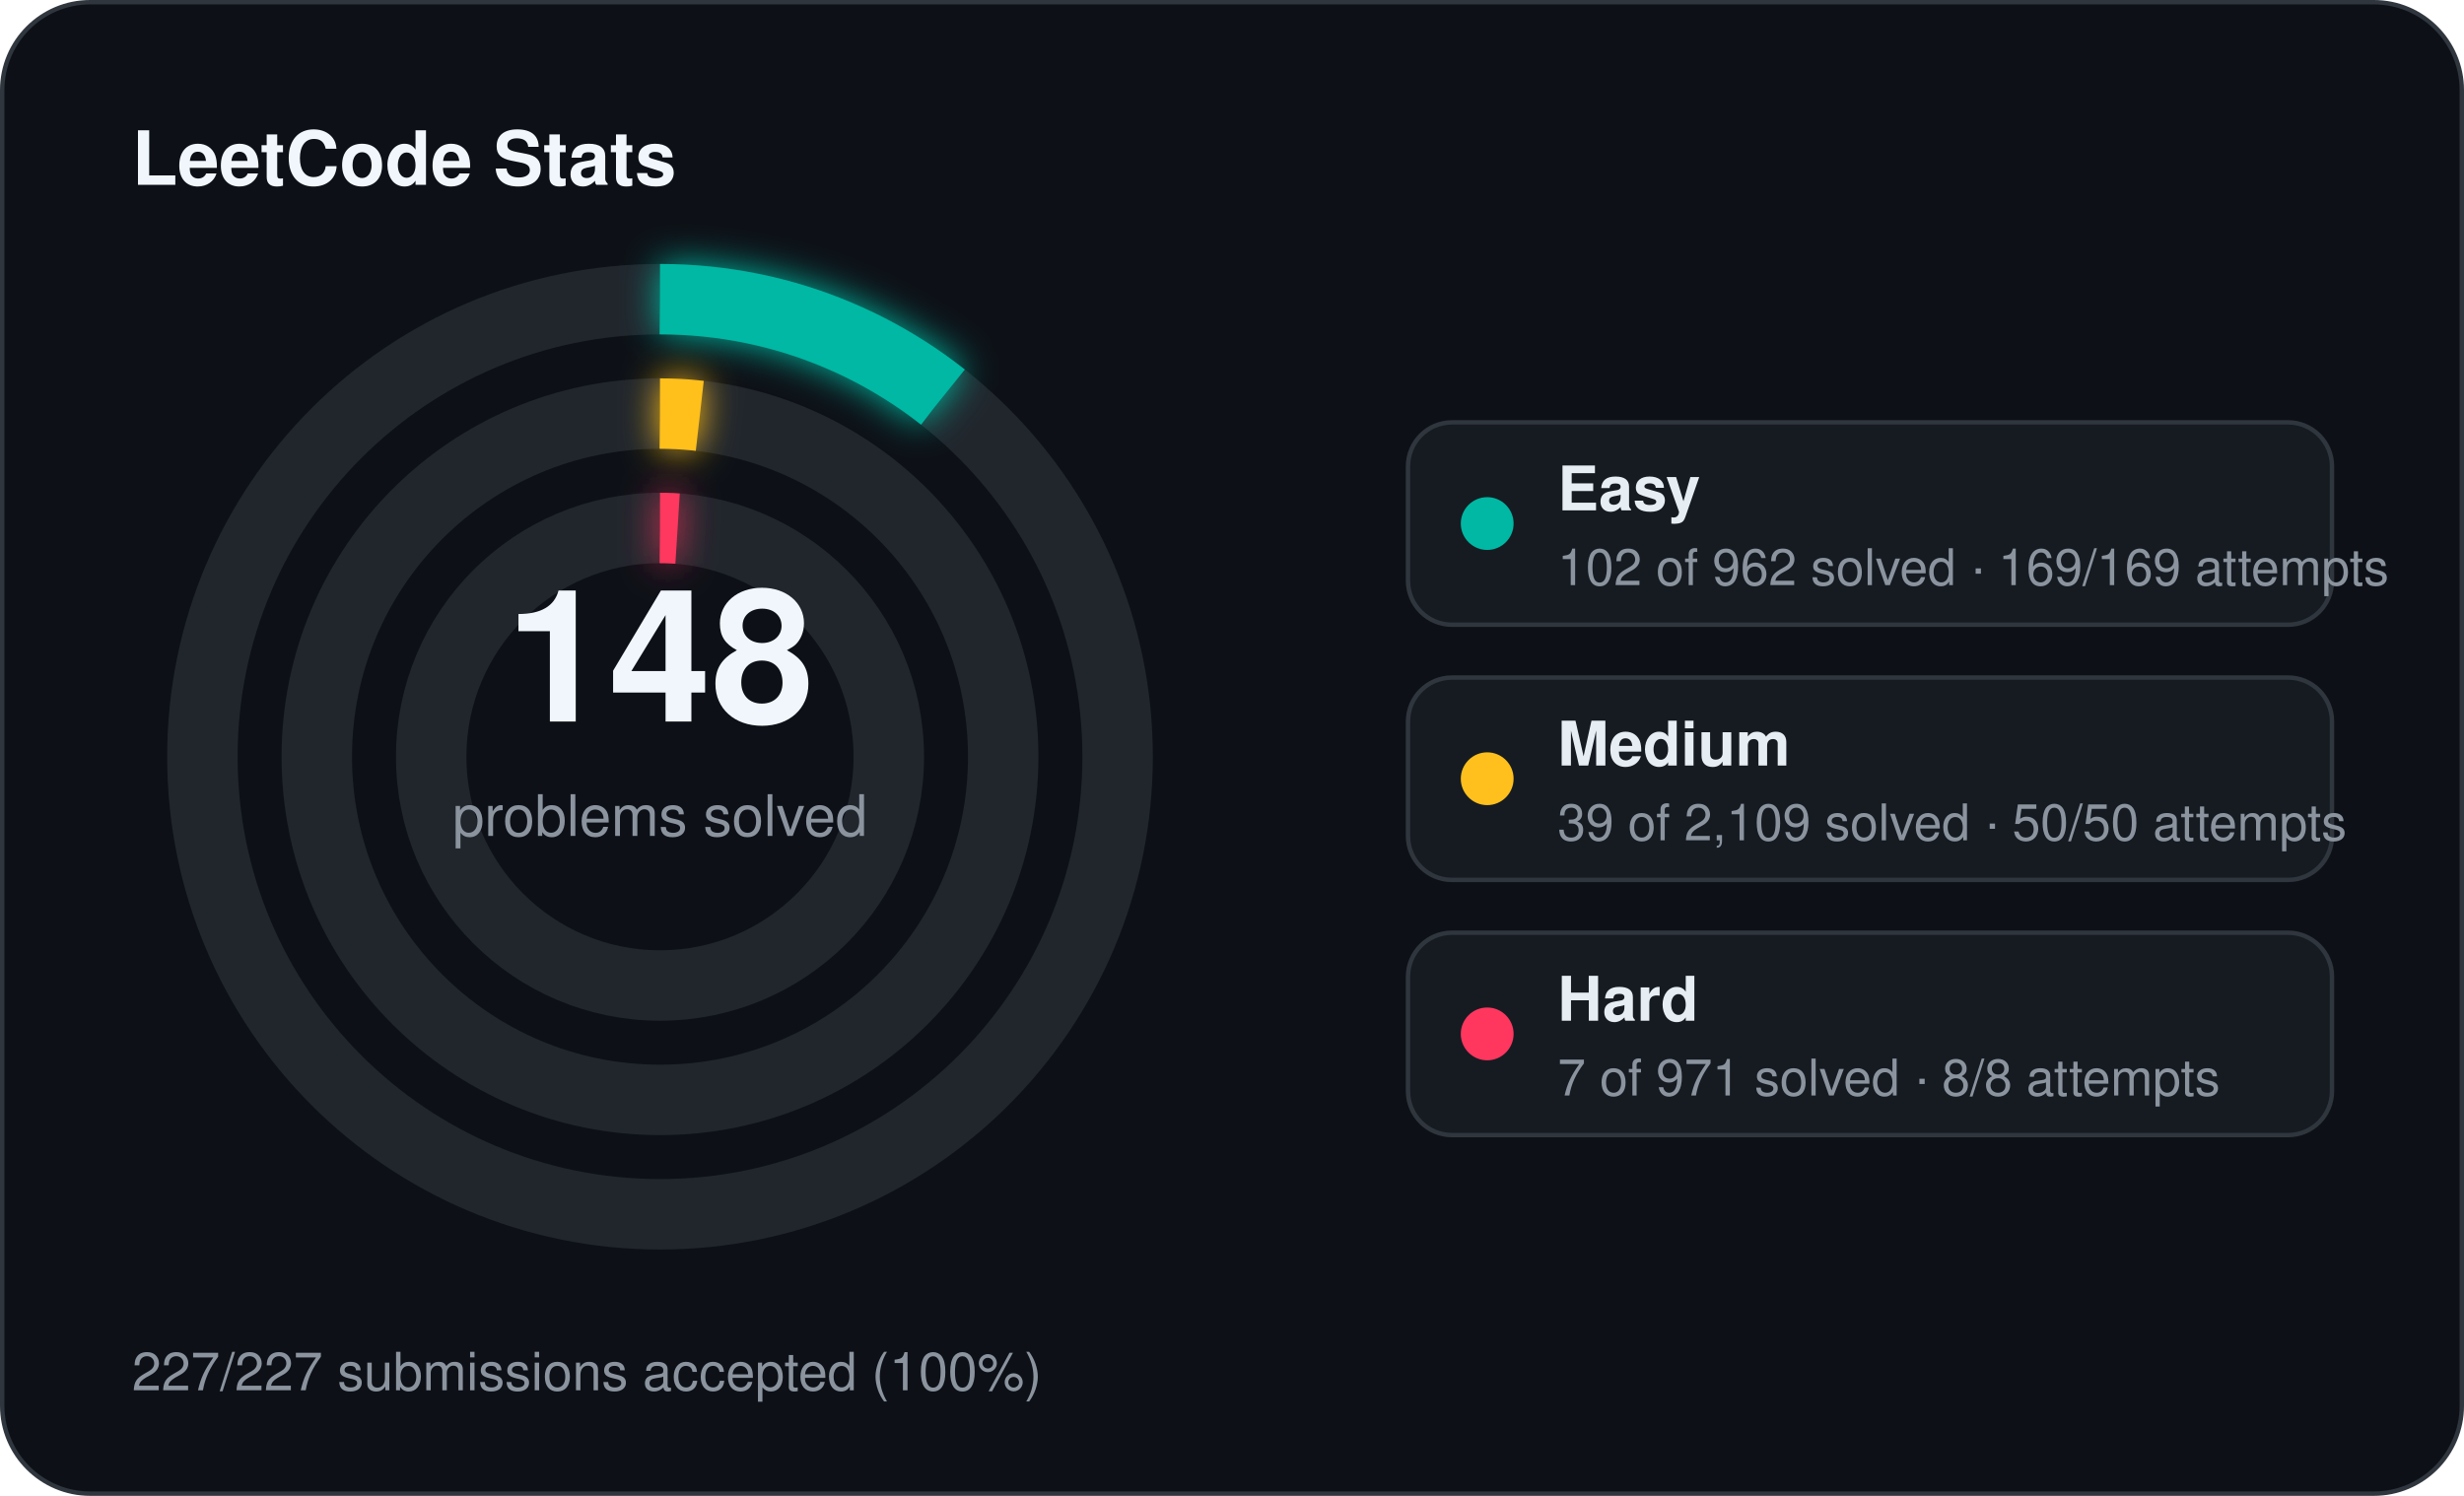
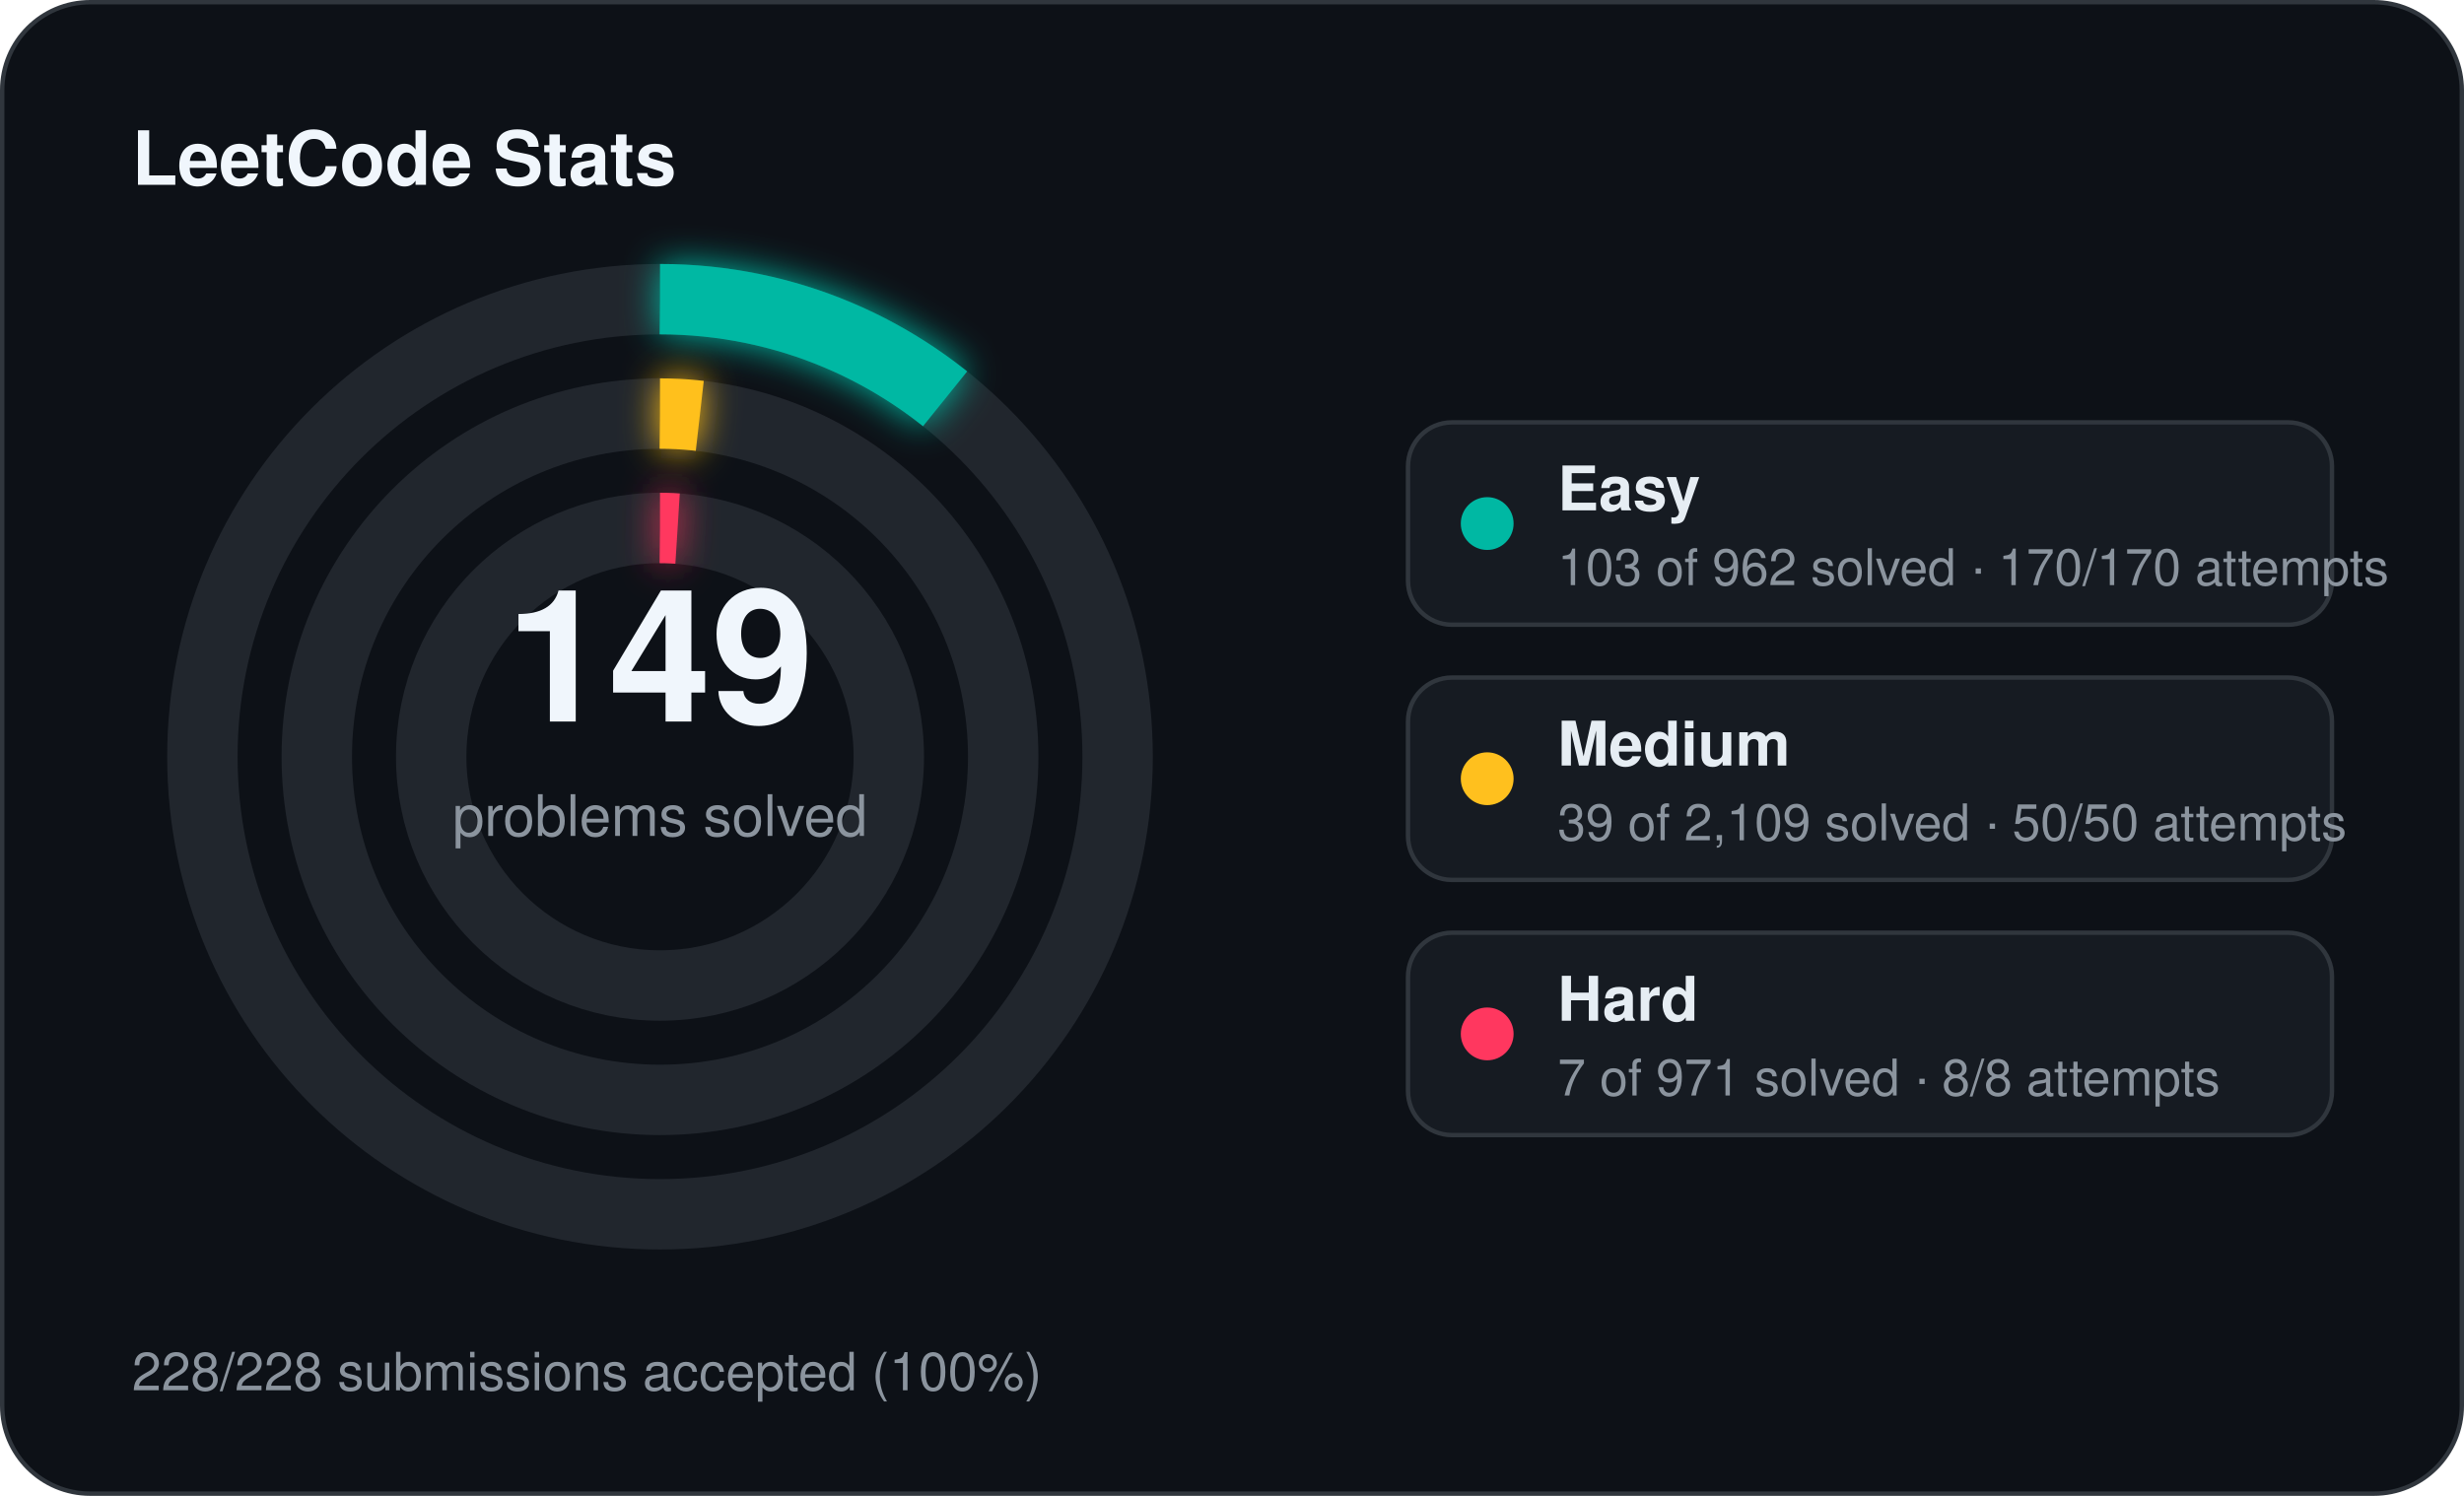
<svg xmlns="http://www.w3.org/2000/svg" width="560" height="340" viewBox="0 0 560 340">
  <defs>
    <filter id="stats-glow" x="-60%" y="-60%" width="220%" height="220%">
      <feGaussianBlur stdDeviation="4" result="blur" />
      <feMerge>
        <feMergeNode in="blur" />
        <feMergeNode in="SourceGraphic" />
      </feMerge>
    </filter>
  </defs>
  <rect x="0.5" y="0.5" width="559" height="339" rx="20" fill="#0d1117" stroke="#30363d" stroke-width="1" />
  <text x="30" y="42" fill="#f0f6fc" font-family="Segoe UI, Helvetica, Arial, sans-serif" font-size="17" font-weight="700">LeetCode Stats</text>
  <circle cx="150" cy="172" r="104" fill="none" stroke="#21262d" stroke-width="16" />
-   <circle cx="150" cy="172" r="104" fill="none" stroke="#00b8a3" stroke-width="16" stroke-linecap="butt" stroke-dasharray="69.28 653.45" transform="rotate(-90 150 172)" filter="url(#stats-glow)" />
+   <circle cx="150" cy="172" r="104" fill="none" stroke="#00b8a3" stroke-width="16" stroke-linecap="butt" stroke-dasharray="69.96 653.45" transform="rotate(-90 150 172)" filter="url(#stats-glow)" />
  <circle cx="150" cy="172" r="78" fill="none" stroke="#21262d" stroke-width="16" />
  <circle cx="150" cy="172" r="78" fill="none" stroke="#ffc01e" stroke-width="16" stroke-linecap="butt" stroke-dasharray="9.06 490.09" transform="rotate(-90 150 172)" filter="url(#stats-glow)" />
  <circle cx="150" cy="172" r="52" fill="none" stroke="#21262d" stroke-width="16" />
  <circle cx="150" cy="172" r="52" fill="none" stroke="#ff375f" stroke-width="16" stroke-linecap="butt" stroke-dasharray="4.00 326.73" transform="rotate(-90 150 172)" filter="url(#stats-glow)" />
-   <text x="150" y="164" text-anchor="middle" fill="#f0f6fc" font-family="Segoe UI, Helvetica, Arial, sans-serif" font-size="42" font-weight="700">148</text>
+   <text x="150" y="164" text-anchor="middle" fill="#f0f6fc" font-family="Segoe UI, Helvetica, Arial, sans-serif" font-size="42" font-weight="700">149</text>
  <text x="150" y="190" text-anchor="middle" fill="#8b949e" font-family="Segoe UI, Helvetica, Arial, sans-serif" font-size="13">problems solved</text>
  <rect x="320" y="96" width="210" height="46" rx="10" fill="#161b22" stroke="#30363d" stroke-width="1" />
  <circle cx="338" cy="119" r="6" fill="#00b8a3" />
  <text x="354" y="116" fill="#e6edf3" font-family="Segoe UI, Helvetica, Arial, sans-serif" font-size="14" font-weight="600">Easy</text>
-   <text x="354" y="133" fill="#8b949e" font-family="Segoe UI, Helvetica, Arial, sans-serif" font-size="11.5">102 of 962 solved · 169/169 attempts</text>
+   <text x="354" y="133" fill="#8b949e" font-family="Segoe UI, Helvetica, Arial, sans-serif" font-size="11.5">103 of 962 solved · 170/170 attempts</text>
  <rect x="320" y="154" width="210" height="46" rx="10" fill="#161b22" stroke="#30363d" stroke-width="1" />
  <circle cx="338" cy="177" r="6" fill="#ffc01e" />
  <text x="354" y="174" fill="#e6edf3" font-family="Segoe UI, Helvetica, Arial, sans-serif" font-size="14" font-weight="600">Medium</text>
  <text x="354" y="191" fill="#8b949e" font-family="Segoe UI, Helvetica, Arial, sans-serif" font-size="11.5">39 of 2,109 solved · 50/50 attempts</text>
  <rect x="320" y="212" width="210" height="46" rx="10" fill="#161b22" stroke="#30363d" stroke-width="1" />
  <circle cx="338" cy="235" r="6" fill="#ff375f" />
  <text x="354" y="232" fill="#e6edf3" font-family="Segoe UI, Helvetica, Arial, sans-serif" font-size="14" font-weight="600">Hard</text>
  <text x="354" y="249" fill="#8b949e" font-family="Segoe UI, Helvetica, Arial, sans-serif" font-size="11.5">7 of 971 solved · 8/8 attempts</text>
-   <text x="30" y="316" fill="#8b949e" font-family="Segoe UI, Helvetica, Arial, sans-serif" font-size="12">227/227 submissions accepted (100%)</text>
+   <text x="30" y="316" fill="#8b949e" font-family="Segoe UI, Helvetica, Arial, sans-serif" font-size="12">228/228 submissions accepted (100%)</text>
</svg>
